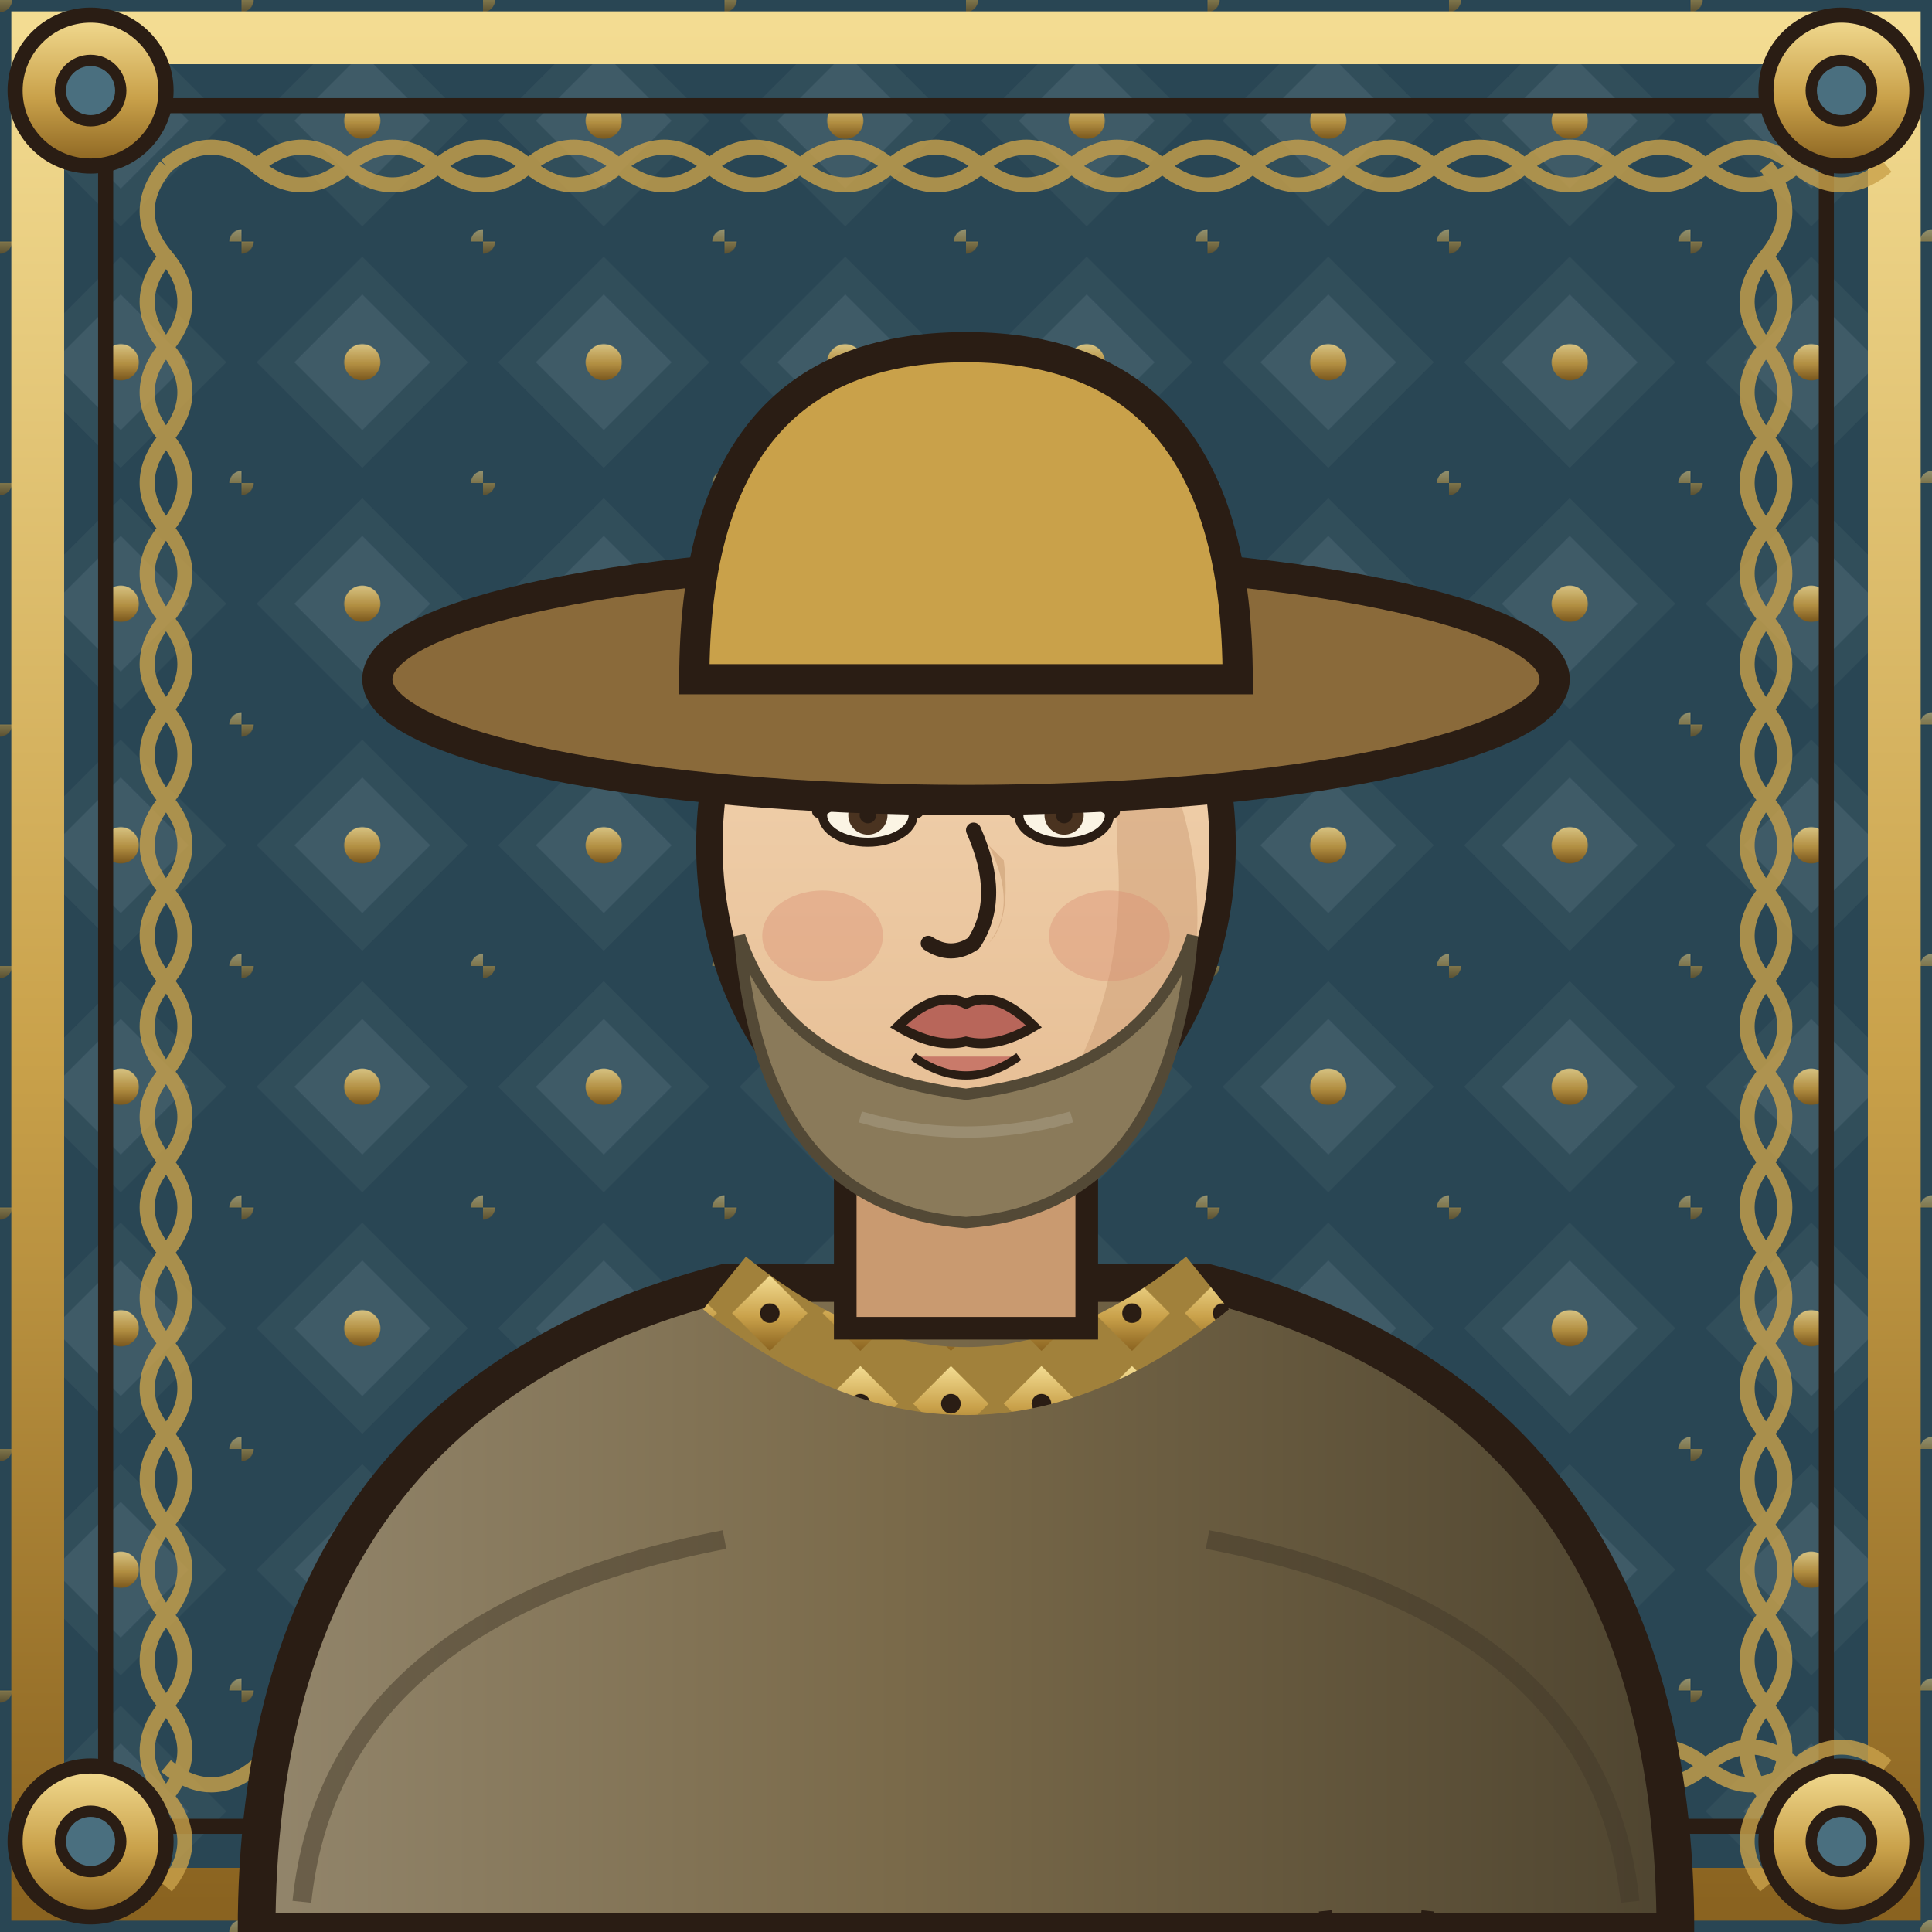
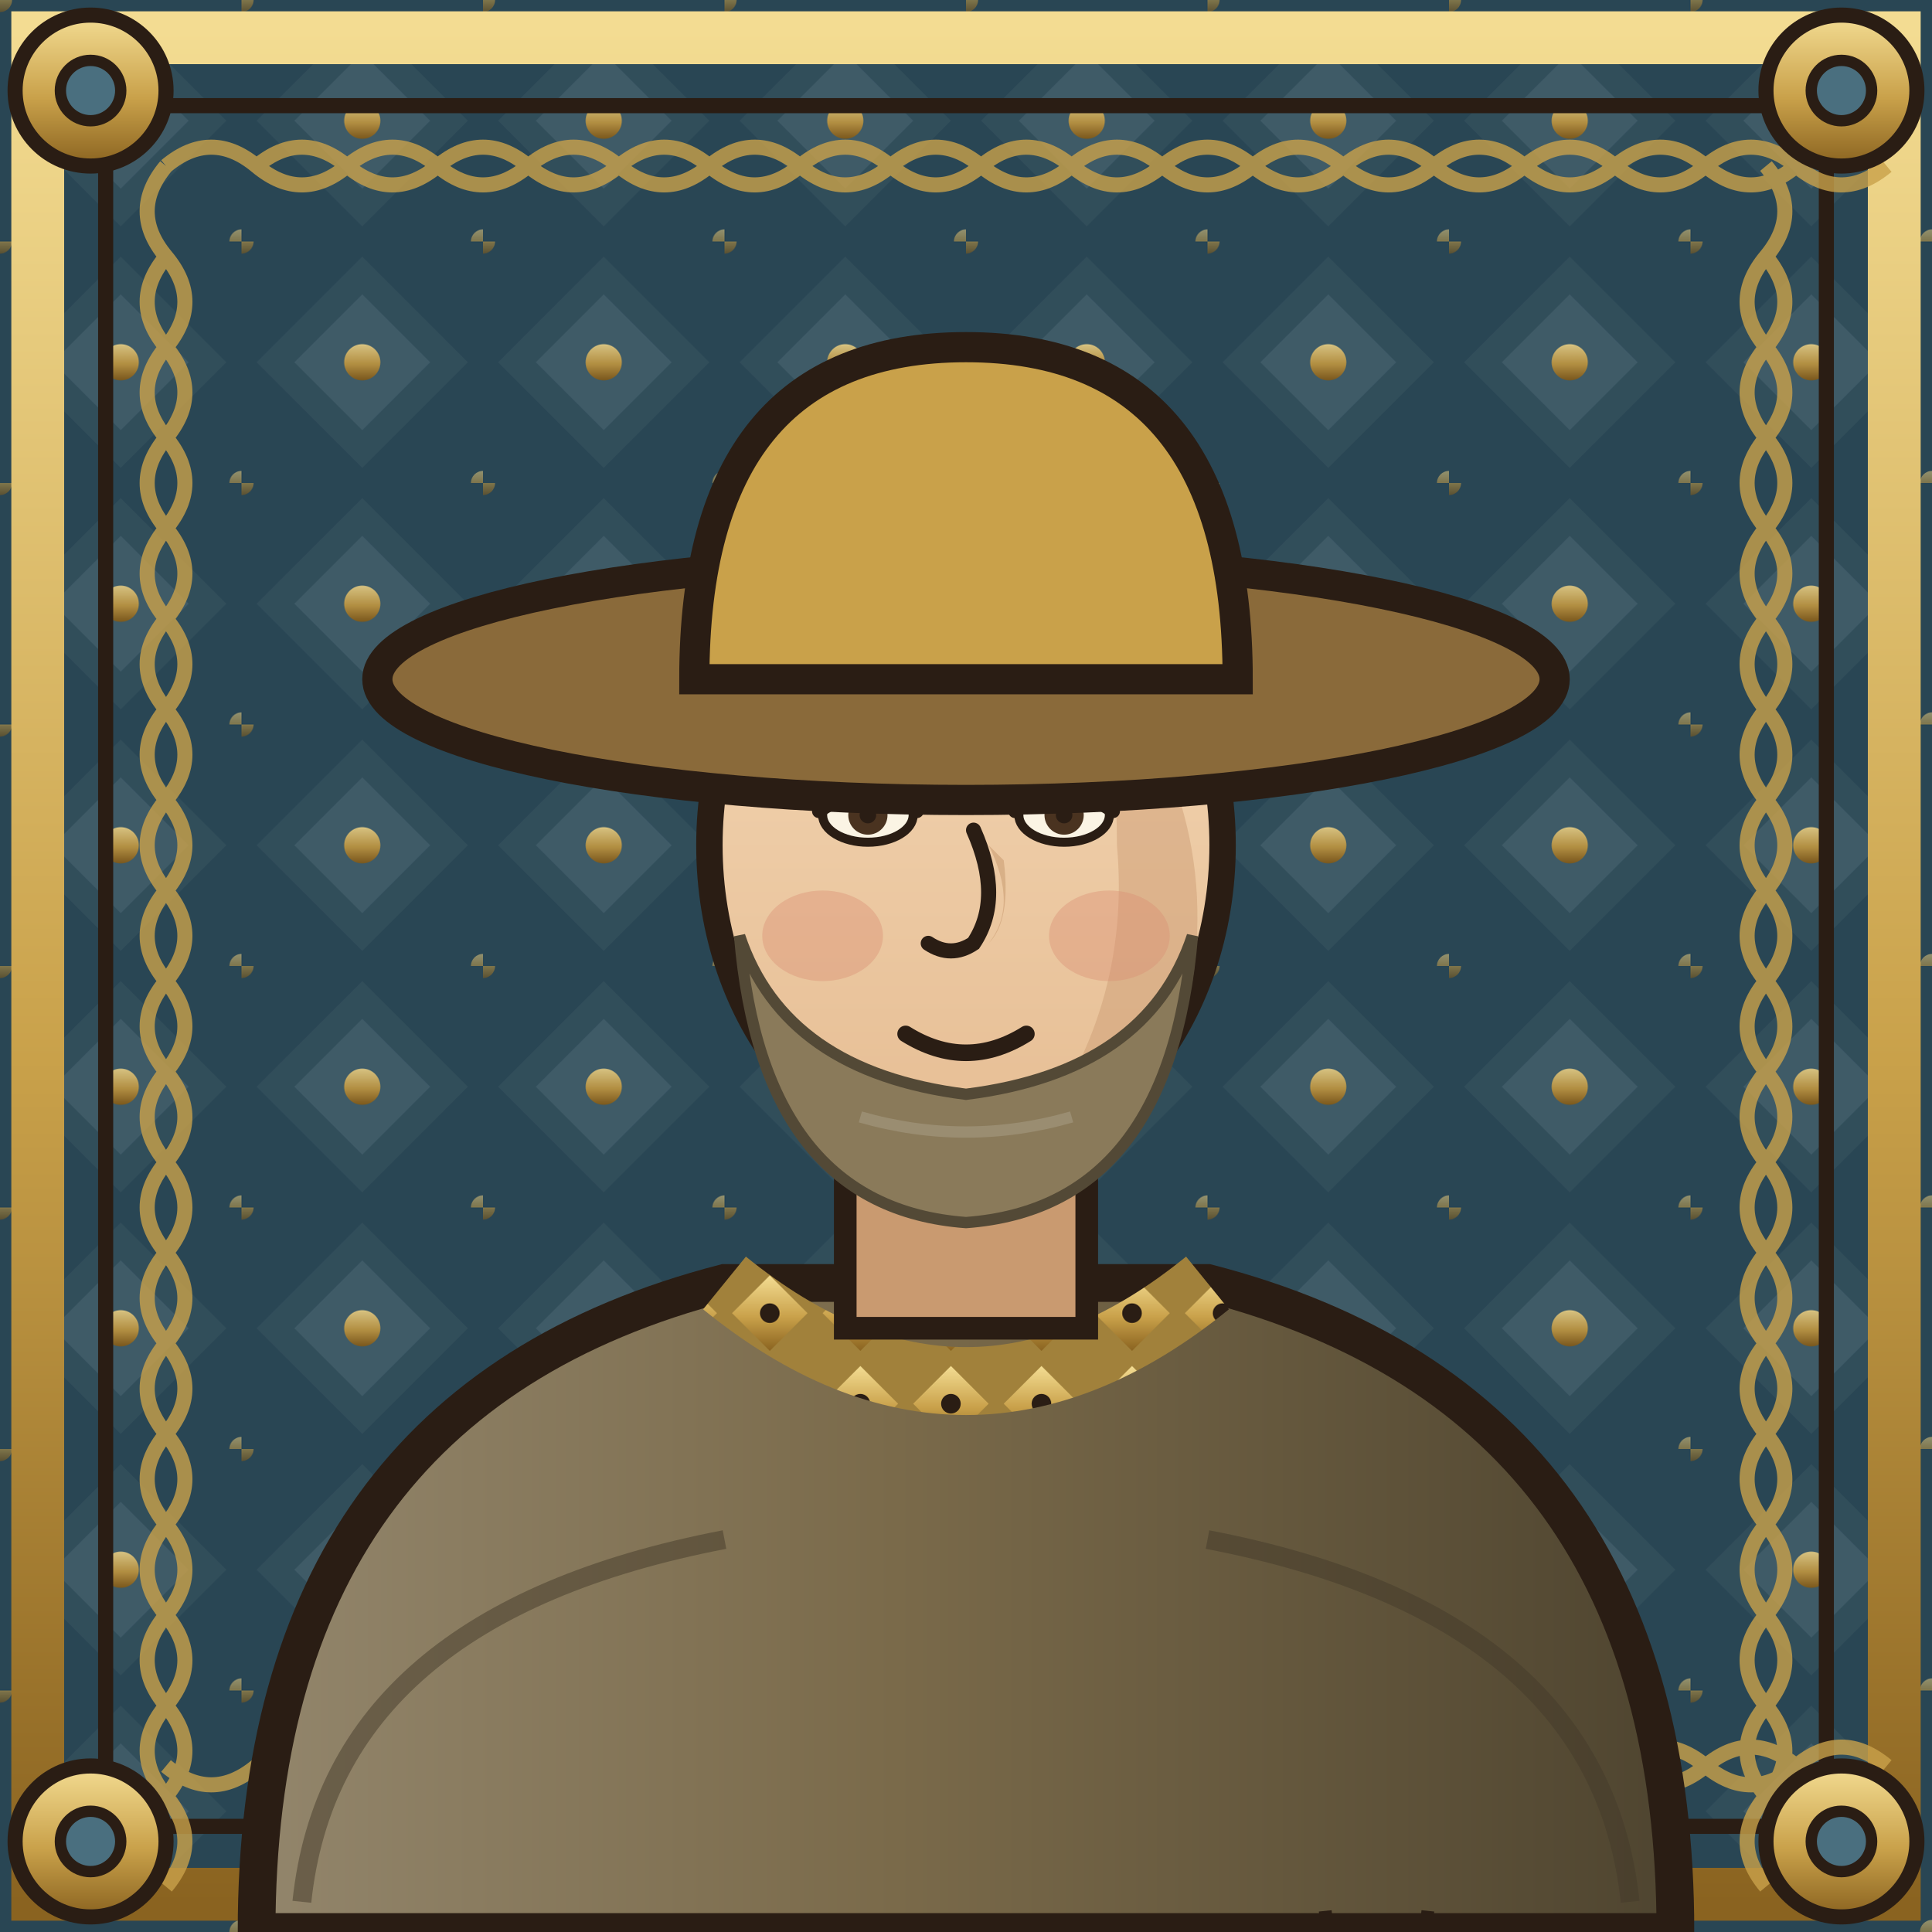
<svg xmlns="http://www.w3.org/2000/svg" viewBox="0 0 256 256" width="256" height="256">
  <defs>
    <linearGradient id="gold" x1="0" y1="0" x2="0" y2="1">
      <stop offset="0" stop-color="#f3dc92" />
      <stop offset="0.55" stop-color="#c9a14a" />
      <stop offset="1" stop-color="#8a6320" />
    </linearGradient>
    <linearGradient id="steel" x1="0" y1="0" x2="1" y2="1">
      <stop offset="0" stop-color="#eef1f4" />
      <stop offset="0.5" stop-color="#8a8f96" />
      <stop offset="1" stop-color="#4b5058" />
    </linearGradient>
    <linearGradient id="skin" x1="0" y1="0" x2="0" y2="1">
      <stop offset="0" stop-color="#f4d8b6" />
      <stop offset="1" stop-color="#e6bd93" />
    </linearGradient>
    <linearGradient id="parch" x1="0" y1="0" x2="0" y2="1">
      <stop offset="0" stop-color="#f4ead2" />
      <stop offset="1" stop-color="#e9dcbf" />
    </linearGradient>
  </defs>
  <defs>
    <linearGradient id="robe" x1="0" y1="0" x2="1" y2="0">
      <stop offset="0" stop-color="#92856b" />
      <stop offset="0.45" stop-color="#7a6a4a" />
      <stop offset="1" stop-color="#4f4530" />
    </linearGradient>
    <pattern id="emb" width="12" height="12" patternUnits="userSpaceOnUse">
      <rect width="12" height="12" fill="#a1813b" />
      <path d="M6 1 L11 6 L6 11 L1 6 Z" fill="url(#gold)" />
      <circle cx="6" cy="6" r="1.3" fill="#2a1d14" />
    </pattern>
  </defs>
  <defs>
    <pattern id="field" width="32" height="32" patternUnits="userSpaceOnUse">
      <rect width="32" height="32" fill="#2f4f5f" />
      <path d="M16 2 L30 16 L16 30 L2 16 Z" fill="#3f5e6c" opacity="0.55" />
      <path d="M16 7 L25 16 L16 25 L7 16 Z" fill="#5c7d8c" opacity="0.4" />
      <circle cx="16" cy="16" r="2.4" fill="url(#gold)" />
      <circle cx="0" cy="0" r="1.6" fill="url(#gold)" opacity="0.6" />
      <circle cx="32" cy="32" r="1.6" fill="url(#gold)" opacity="0.6" />
    </pattern>
  </defs>
  <rect x="0" y="0" width="256" height="256" fill="url(#field)" />
  <rect x="0" y="0" width="256" height="256" fill="#000" opacity="0.12" />
  <rect x="5" y="5" width="246" height="246" fill="none" stroke="url(#gold)" stroke-width="7" />
  <rect x="14" y="14" width="228" height="228" fill="none" stroke="#2a1d14" stroke-width="2" />
  <path d="M22 22 q6 -5 12 0 t12 0 M22 234 q6 5 12 0 t12 0 M34 22 q6 -5 12 0 t12 0 M34 234 q6 5 12 0 t12 0 M46 22 q6 -5 12 0 t12 0 M46 234 q6 5 12 0 t12 0 M58 22 q6 -5 12 0 t12 0 M58 234 q6 5 12 0 t12 0 M70 22 q6 -5 12 0 t12 0 M70 234 q6 5 12 0 t12 0 M82 22 q6 -5 12 0 t12 0 M82 234 q6 5 12 0 t12 0 M94 22 q6 -5 12 0 t12 0 M94 234 q6 5 12 0 t12 0 M106 22 q6 -5 12 0 t12 0 M106 234 q6 5 12 0 t12 0 M118 22 q6 -5 12 0 t12 0 M118 234 q6 5 12 0 t12 0 M130 22 q6 -5 12 0 t12 0 M130 234 q6 5 12 0 t12 0 M142 22 q6 -5 12 0 t12 0 M142 234 q6 5 12 0 t12 0 M154 22 q6 -5 12 0 t12 0 M154 234 q6 5 12 0 t12 0 M166 22 q6 -5 12 0 t12 0 M166 234 q6 5 12 0 t12 0 M178 22 q6 -5 12 0 t12 0 M178 234 q6 5 12 0 t12 0 M190 22 q6 -5 12 0 t12 0 M190 234 q6 5 12 0 t12 0 M202 22 q6 -5 12 0 t12 0 M202 234 q6 5 12 0 t12 0 M214 22 q6 -5 12 0 t12 0 M214 234 q6 5 12 0 t12 0 M226 22 q6 -5 12 0 t12 0 M226 234 q6 5 12 0 t12 0 M22 22 q-5 6 0 12 t0 12 M234 22 q5 6 0 12 t0 12 M22 34 q-5 6 0 12 t0 12 M234 34 q5 6 0 12 t0 12 M22 46 q-5 6 0 12 t0 12 M234 46 q5 6 0 12 t0 12 M22 58 q-5 6 0 12 t0 12 M234 58 q5 6 0 12 t0 12 M22 70 q-5 6 0 12 t0 12 M234 70 q5 6 0 12 t0 12 M22 82 q-5 6 0 12 t0 12 M234 82 q5 6 0 12 t0 12 M22 94 q-5 6 0 12 t0 12 M234 94 q5 6 0 12 t0 12 M22 106 q-5 6 0 12 t0 12 M234 106 q5 6 0 12 t0 12 M22 118 q-5 6 0 12 t0 12 M234 118 q5 6 0 12 t0 12 M22 130 q-5 6 0 12 t0 12 M234 130 q5 6 0 12 t0 12 M22 142 q-5 6 0 12 t0 12 M234 142 q5 6 0 12 t0 12 M22 154 q-5 6 0 12 t0 12 M234 154 q5 6 0 12 t0 12 M22 166 q-5 6 0 12 t0 12 M234 166 q5 6 0 12 t0 12 M22 178 q-5 6 0 12 t0 12 M234 178 q5 6 0 12 t0 12 M22 190 q-5 6 0 12 t0 12 M234 190 q5 6 0 12 t0 12 M22 202 q-5 6 0 12 t0 12 M234 202 q5 6 0 12 t0 12 M22 214 q-5 6 0 12 t0 12 M234 214 q5 6 0 12 t0 12 M22 226 q-5 6 0 12 t0 12 M234 226 q5 6 0 12 t0 12" fill="none" stroke="#c9a14a" stroke-width="2" opacity="0.8" />
  <circle cx="12" cy="12" r="10" fill="url(#gold)" stroke="#2a1d14" stroke-width="2" />
  <circle cx="12" cy="12" r="4" fill="#4a6f7f" stroke="#2a1d14" stroke-width="1.5" />
  <circle cx="244" cy="12" r="10" fill="url(#gold)" stroke="#2a1d14" stroke-width="2" />
  <circle cx="244" cy="12" r="4" fill="#4a6f7f" stroke="#2a1d14" stroke-width="1.5" />
  <circle cx="12" cy="244" r="10" fill="url(#gold)" stroke="#2a1d14" stroke-width="2" />
  <circle cx="12" cy="244" r="4" fill="#4a6f7f" stroke="#2a1d14" stroke-width="1.5" />
  <circle cx="244" cy="244" r="10" fill="url(#gold)" stroke="#2a1d14" stroke-width="2" />
  <circle cx="244" cy="244" r="4" fill="#4a6f7f" stroke="#2a1d14" stroke-width="1.5" />
  <path d="M34 256 Q34 186 96 170 L160 170 Q222 186 222 256 Z" fill="url(#robe)" stroke="#2a1d14" stroke-width="5" />
  <path d="M96 170 Q128 196 160 170" fill="none" stroke="url(#emb)" stroke-width="9" />
  <path d="M40 252 Q44 214 96 204" fill="none" stroke="#433a29" stroke-width="2.5" opacity="0.5" />
  <path d="M216 252 Q212 214 160 204" fill="none" stroke="#433a29" stroke-width="2.5" opacity="0.5" />
  <rect x="112" y="136" width="32" height="40" fill="#c99a70" stroke="#2a1d14" stroke-width="3" />
  <g transform="translate(128 112)">
    <ellipse cx="0" cy="0" rx="34" ry="42" fill="url(#skin)" stroke="#2a1d14" stroke-width="3.5" />
    <path d="M14 -30 Q34 -8 30 18 Q26 36 8 40 Q22 22 20 0 Q20 -20 14 -30 Z" fill="#c99a70" opacity="0.45" />
    <ellipse cx="-19" cy="12" rx="8" ry="6" fill="#d98f74" opacity="0.4" />
    <ellipse cx="19" cy="12" rx="8" ry="6" fill="#d98f74" opacity="0.4" />
    <path d="M-8 37 Q0 41 8 37" fill="none" stroke="#c99a70" stroke-width="2" opacity="0.7" />
    <ellipse cx="-13" cy="-4" rx="6" ry="3.6" fill="#fbf4e4" stroke="#2a1d14" stroke-width="1.2" />
    <circle cx="-13" cy="-4" r="2.6" fill="#4a3320" />
    <circle cx="-13" cy="-4" r="1.1" fill="#2a1d14" />
    <circle cx="-12.1" cy="-5" r="0.6" fill="#ffffff" />
    <path d="M-19.5 -4.5 Q-13 -9 -6.5 -4.5" fill="none" stroke="#2a1d14" stroke-width="1.8" stroke-linecap="round" />
    <ellipse cx="13" cy="-4" rx="6" ry="3.6" fill="#fbf4e4" stroke="#2a1d14" stroke-width="1.2" />
    <circle cx="13" cy="-4" r="2.6" fill="#4a3320" />
    <circle cx="13" cy="-4" r="1.1" fill="#2a1d14" />
    <circle cx="13.9" cy="-5" r="0.6" fill="#ffffff" />
    <path d="M6.5 -4.5 Q13 -9 19.5 -4.5" fill="none" stroke="#2a1d14" stroke-width="1.8" stroke-linecap="round" />
    <path d="M-20 -13 Q-13 -18 -5 -13" fill="none" stroke="#2a1d14" stroke-width="2.6" stroke-linecap="round" />
    <path d="M5 -13 Q13 -18 20 -13" fill="none" stroke="#2a1d14" stroke-width="2.6" stroke-linecap="round" />
    <path d="M1 -2 Q5 7 1 13 Q-2 15 -5 13" fill="none" stroke="#2a1d14" stroke-width="2" stroke-linecap="round" />
    <path d="M3 0 Q7 8 3 13 Q6 10 5 2 Z" fill="#c99a70" opacity="0.55" />
-     <path d="M-9 24 Q-4 19 0 21 Q4 19 9 24 Q4 27 0 26 Q-4 27 -9 24 Z" fill="#b8665a" stroke="#2a1d14" stroke-width="1.3" />
-     <path d="M-7 28 Q0 33 7 28" fill="#c97a6a" stroke="#2a1d14" stroke-width="1.1" />
+     <path d="M-8 25 Q0 30 8 25" fill="none" stroke="#2a1d14" stroke-width="2.2" stroke-linecap="round" />
    <path d="M-30 12 Q-27 48 0 50 Q27 48 30 12 Q24 30 0 33 Q-24 30 -30 12 Z" fill="#8a7a5a" stroke="#534936" stroke-width="1.5" />
    <path d="M-14 36 Q0 40 14 36" fill="none" stroke="#a1957b" stroke-width="1.5" opacity="0.7" />
    <path d="M-37 -10 Q-42 -50 0 -52 Q42 -50 37 -10 Q31 -28 18 -32 Q0 -22 -18 -32 Q-31 -28 -37 -10 Z" fill="#8a7a5a" stroke="#2a1d14" stroke-width="3" />
    <path d="M-24 -34 Q-14.4 -26 -19.2 -18" fill="none" stroke="#61553f" stroke-width="1.2" opacity="0.7" />
    <path d="M-12 -34 Q-7.2 -26 -9.6 -18" fill="none" stroke="#61553f" stroke-width="1.2" opacity="0.7" />
    <path d="M0 -34 Q0.0 -26 0.0 -18" fill="none" stroke="#61553f" stroke-width="1.2" opacity="0.7" />
    <path d="M12 -34 Q7.2 -26 9.6 -18" fill="none" stroke="#61553f" stroke-width="1.2" opacity="0.7" />
    <path d="M24 -34 Q14.4 -26 19.2 -18" fill="none" stroke="#61553f" stroke-width="1.2" opacity="0.7" />
    <ellipse cx="0" cy="-22" rx="78" ry="16" fill="#8a6a3a" stroke="#2a1d14" stroke-width="4" />
    <path d="M-36 -22 Q-36 -66 0 -66 Q36 -66 36 -22 Z" fill="#c9a14a" stroke="#2a1d14" stroke-width="4" />
  </g>
  <g transform="translate(128 226) scale(0.85)">
    <path d="M64 110 L28 58 Q64 18 100 58 Z" fill="#d9c8a0" stroke="#2a1d14" stroke-width="4" />
    <path d="M64 110 L30 60" stroke="#2a1d14" stroke-width="2" />
    <path d="M64 110 L42 42" stroke="#2a1d14" stroke-width="2" />
    <path d="M64 110 L56 32" stroke="#2a1d14" stroke-width="2" />
    <path d="M64 110 L72 32" stroke="#2a1d14" stroke-width="2" />
    <path d="M64 110 L86 42" stroke="#2a1d14" stroke-width="2" />
    <path d="M64 110 L98 60" stroke="#2a1d14" stroke-width="2" />
  </g>
</svg>
